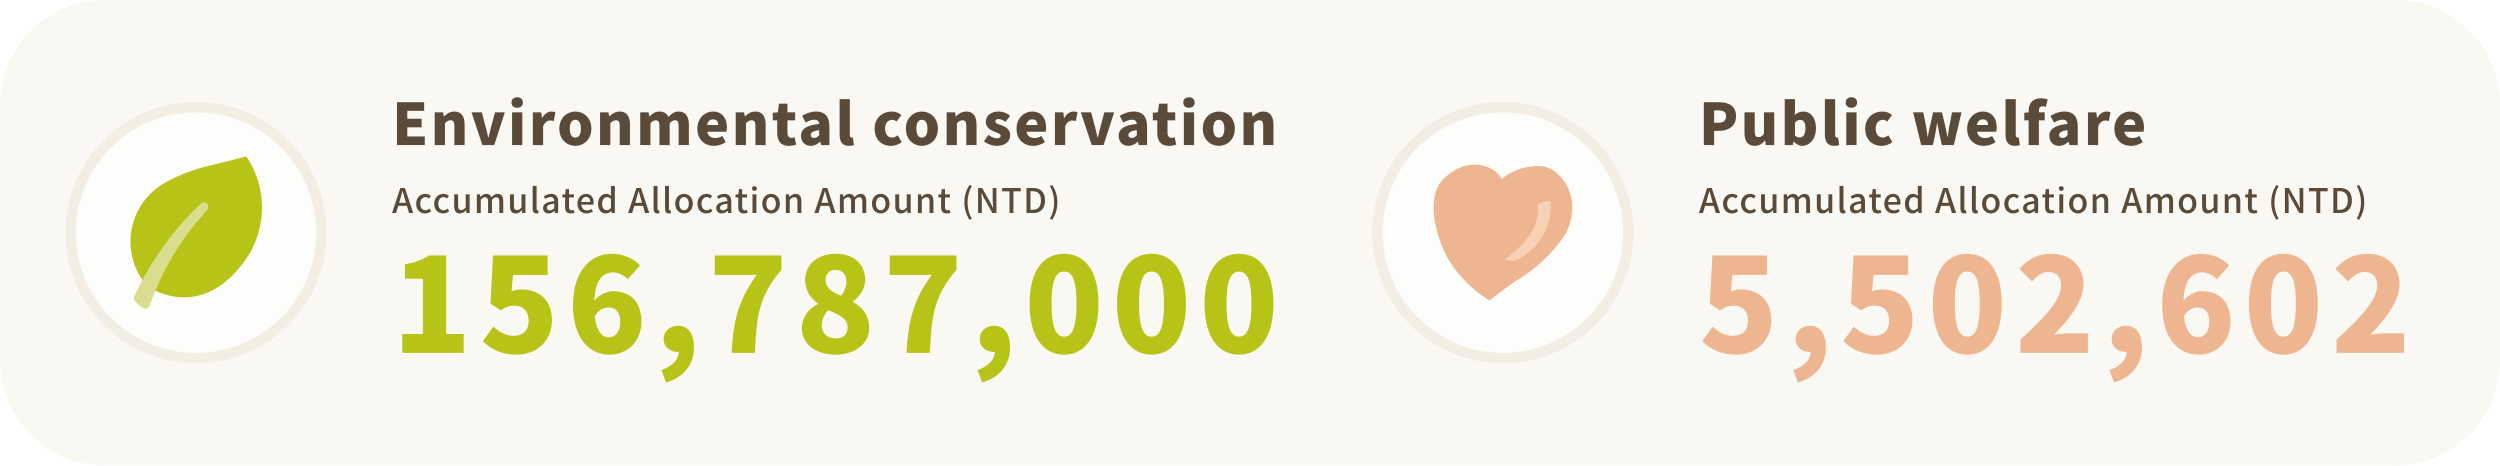
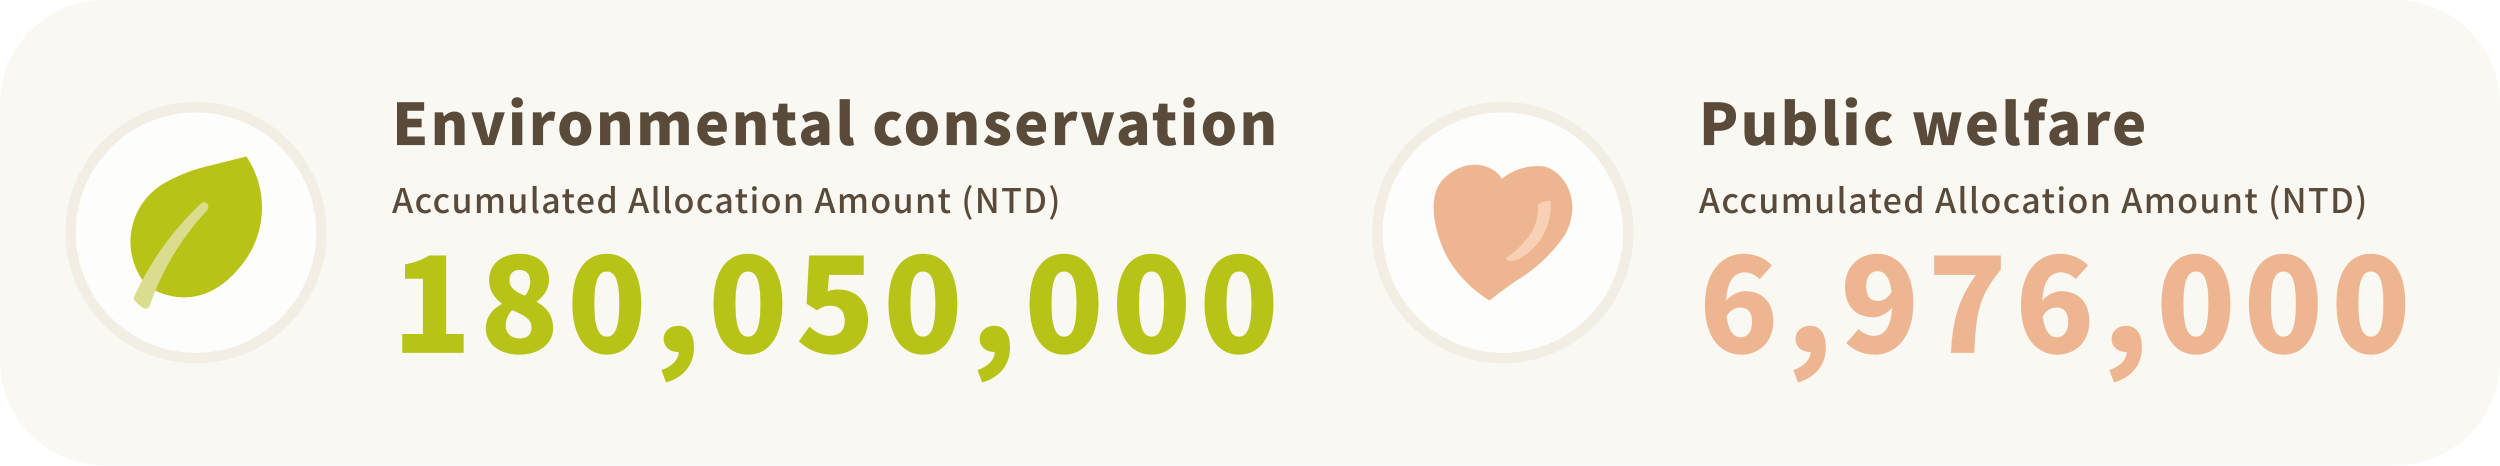
<svg xmlns="http://www.w3.org/2000/svg" width="1913" height="356" viewBox="0 0 1913 356" fill="none">
  <rect width="1913" height="356" rx="80" fill="#F9F8F3" />
  <rect x="54" y="82" width="192" height="192" rx="96" fill="#FDFDFB" />
  <rect x="54" y="82" width="192" height="192" rx="96" stroke="#F2EEE4" stroke-width="8" />
-   <path d="M188.556 119.723L160.97 126.619C149.165 129.24 137.786 133.515 127.174 139.311C120.329 142.968 114.396 148.118 109.811 154.381C105.227 160.643 102.11 167.854 100.692 175.484C99.275 183.115 99.592 190.966 101.622 198.457C103.651 205.948 107.343 212.888 112.418 218.76C112.418 218.76 149.793 246.345 184.138 203.724C193.887 192.097 199.593 177.615 200.389 162.462C201.186 147.31 197.033 132.307 188.556 119.723Z" fill="#B8C318" />
+   <path d="M188.556 119.723L160.97 126.619C149.166 129.24 137.787 133.515 127.174 139.311C120.329 142.968 114.396 148.118 109.812 154.381C105.227 160.643 102.11 167.854 100.693 175.484C99.275 183.115 99.593 190.966 101.622 198.457C103.652 205.948 107.343 212.888 112.418 218.76C112.418 218.76 149.793 246.345 184.138 203.724C193.887 192.097 199.593 177.615 200.39 162.462C201.186 147.31 197.033 132.307 188.556 119.723Z" fill="#B8C318" />
  <path d="M112.265 236.001C112.796 235.833 113.287 235.545 113.693 235.163C114.099 234.781 114.408 234.312 114.609 233.792C123.848 206.944 138.602 182.325 157.921 161.517C158.652 160.881 159.146 160.017 159.322 159.065C159.497 158.113 159.34 157.131 158.884 156.277C158.626 155.877 158.289 155.539 157.887 155.284C157.486 155.028 157.032 154.861 156.561 154.795C156.089 154.73 155.609 154.766 155.153 154.903C154.697 155.04 154.278 155.273 153.92 155.587C132.166 176.022 114.643 200.532 102.338 227.724C101.51 229.517 107.99 235.174 109.921 235.863C110.278 236.058 110.674 236.17 111.08 236.193C111.485 236.217 111.888 236.152 112.265 236.001Z" fill="#DADD8D" />
  <path d="M303.784 111V78.22H324.552V84.776H311.66V90.848H322.616V97.448H311.66V104.4H325.036V111H303.784ZM332.643 111V85.964H339.023L339.595 89.088H339.727C341.795 87.064 344.347 85.348 347.735 85.348C353.191 85.348 355.523 89.264 355.523 95.512V111H347.691V96.48C347.691 93.004 346.767 92.036 344.787 92.036C343.027 92.036 341.971 92.828 340.475 94.28V111H332.643ZM369.128 111L360.812 85.964H368.688L371.724 97.492C372.384 99.956 372.956 102.552 373.616 105.192H373.836C374.452 102.552 375.068 99.956 375.684 97.492L378.764 85.964H386.288L378.192 111H369.128ZM391.85 111V85.964H399.682V111H391.85ZM395.766 82.488C393.126 82.488 391.41 80.904 391.41 78.44C391.41 76.02 393.126 74.436 395.766 74.436C398.362 74.436 400.122 76.02 400.122 78.44C400.122 80.904 398.362 82.488 395.766 82.488ZM407.747 111V85.964H414.127L414.699 90.32H414.831C416.679 86.976 419.451 85.348 421.959 85.348C423.455 85.348 424.291 85.568 424.995 85.876L423.719 92.608C422.795 92.388 422.047 92.212 420.947 92.212C419.099 92.212 416.855 93.4 415.579 96.7V111H407.747ZM440.27 111.616C433.89 111.616 427.994 106.776 427.994 98.46C427.994 90.188 433.89 85.348 440.27 85.348C446.606 85.348 452.502 90.188 452.502 98.46C452.502 106.776 446.606 111.616 440.27 111.616ZM440.27 105.28C443.174 105.28 444.494 102.64 444.494 98.46C444.494 94.324 443.174 91.684 440.27 91.684C437.322 91.684 436.002 94.324 436.002 98.46C436.002 102.64 437.322 105.28 440.27 105.28ZM459.177 111V85.964H465.557L466.129 89.088H466.261C468.329 87.064 470.881 85.348 474.269 85.348C479.725 85.348 482.057 89.264 482.057 95.512V111H474.225V96.48C474.225 93.004 473.301 92.036 471.321 92.036C469.561 92.036 468.505 92.828 467.009 94.28V111H459.177ZM489.898 111V85.964H496.278L496.85 89.132H496.982C499.05 87.064 501.206 85.348 504.594 85.348C508.07 85.348 510.182 86.8 511.458 89.484C513.614 87.284 515.946 85.348 519.29 85.348C524.746 85.348 527.122 89.264 527.122 95.512V111H519.29V96.48C519.29 93.004 518.41 92.036 516.43 92.036C515.286 92.036 513.922 92.74 512.426 94.28V111H504.594V96.48C504.594 93.004 503.67 92.036 501.69 92.036C500.546 92.036 499.182 92.74 497.73 94.28V111H489.898ZM546.366 111.616C539.15 111.616 533.606 106.776 533.606 98.46C533.606 90.364 539.458 85.348 545.486 85.348C552.702 85.348 556.222 90.584 556.222 97.404C556.222 98.812 556.046 100.176 555.87 100.792H541.174C541.878 104.224 544.254 105.632 547.422 105.632C549.226 105.632 550.898 105.104 552.702 104.048L555.298 108.756C552.702 110.604 549.27 111.616 546.366 111.616ZM541.042 95.644H549.578C549.578 93.18 548.478 91.332 545.618 91.332C543.462 91.332 541.57 92.696 541.042 95.644ZM562.985 111V85.964H569.365L569.937 89.088H570.069C572.137 87.064 574.689 85.348 578.077 85.348C583.533 85.348 585.865 89.264 585.865 95.512V111H578.033V96.48C578.033 93.004 577.109 92.036 575.129 92.036C573.369 92.036 572.313 92.828 570.817 94.28V111H562.985ZM603.562 111.616C597.27 111.616 594.718 107.612 594.718 101.716V92.08H591.33V86.272L595.202 85.964L596.082 79.32H602.55V85.964H608.446V92.08H602.55V101.628C602.55 104.4 603.87 105.5 605.718 105.5C606.51 105.5 607.39 105.236 608.006 105.016L609.238 110.692C607.918 111.088 606.114 111.616 603.562 111.616ZM620.364 111.616C615.744 111.616 612.928 108.184 612.928 104.004C612.928 98.724 617.064 95.864 626.832 94.808C626.656 92.784 625.6 91.596 623.048 91.596C621.068 91.596 619 92.388 616.492 93.796L613.764 88.648C617.064 86.668 620.628 85.348 624.544 85.348C631.012 85.348 634.664 88.956 634.664 96.788V111H628.284L627.756 108.492H627.536C625.468 110.34 623.136 111.616 620.364 111.616ZM623.048 105.544C624.632 105.544 625.688 104.796 626.832 103.564V99.56C621.948 100.176 620.364 101.628 620.364 103.388C620.364 104.84 621.42 105.544 623.048 105.544ZM649.6 111.616C644.232 111.616 642.472 108.096 642.472 102.86V75.844H650.304V103.124C650.304 104.796 651.052 105.28 651.668 105.28C651.932 105.28 652.108 105.28 652.548 105.192L653.472 110.956C652.636 111.308 651.36 111.616 649.6 111.616ZM681.7 111.616C674.66 111.616 669.248 106.776 669.248 98.46C669.248 90.188 675.408 85.348 682.404 85.348C685.44 85.348 687.816 86.404 689.708 88.032L686.056 93.004C684.912 92.08 683.944 91.684 682.888 91.684C679.412 91.684 677.256 94.324 677.256 98.46C677.256 102.64 679.544 105.28 682.58 105.28C684.164 105.28 685.66 104.532 686.936 103.52L689.972 108.668C687.508 110.824 684.34 111.616 681.7 111.616ZM705.456 111.616C699.076 111.616 693.18 106.776 693.18 98.46C693.18 90.188 699.076 85.348 705.456 85.348C711.792 85.348 717.688 90.188 717.688 98.46C717.688 106.776 711.792 111.616 705.456 111.616ZM705.456 105.28C708.36 105.28 709.68 102.64 709.68 98.46C709.68 94.324 708.36 91.684 705.456 91.684C702.508 91.684 701.188 94.324 701.188 98.46C701.188 102.64 702.508 105.28 705.456 105.28ZM724.363 111V85.964H730.743L731.315 89.088H731.447C733.515 87.064 736.067 85.348 739.455 85.348C744.911 85.348 747.243 89.264 747.243 95.512V111H739.411V96.48C739.411 93.004 738.487 92.036 736.507 92.036C734.747 92.036 733.691 92.828 732.195 94.28V111H724.363ZM762.564 111.616C759.308 111.616 755.48 110.208 752.928 108.096L756.404 103.212C758.692 104.928 760.76 105.852 762.74 105.852C764.808 105.852 765.688 105.104 765.688 103.872C765.688 102.376 763.268 101.672 760.716 100.66C757.724 99.472 754.336 97.448 754.336 93.268C754.336 88.56 758.164 85.348 764.016 85.348C767.932 85.348 770.836 86.932 772.948 88.56L769.472 93.224C767.668 91.948 765.908 91.112 764.28 91.112C762.476 91.112 761.64 91.728 761.64 92.916C761.64 94.412 763.796 94.984 766.392 95.908C769.516 97.096 772.992 98.9 772.992 103.432C772.992 108.052 769.384 111.616 762.564 111.616ZM790.626 111.616C783.41 111.616 777.866 106.776 777.866 98.46C777.866 90.364 783.718 85.348 789.746 85.348C796.962 85.348 800.482 90.584 800.482 97.404C800.482 98.812 800.306 100.176 800.13 100.792H785.434C786.138 104.224 788.514 105.632 791.682 105.632C793.486 105.632 795.158 105.104 796.962 104.048L799.558 108.756C796.962 110.604 793.53 111.616 790.626 111.616ZM785.302 95.644H793.838C793.838 93.18 792.738 91.332 789.878 91.332C787.722 91.332 785.83 92.696 785.302 95.644ZM807.245 111V85.964H813.625L814.197 90.32H814.329C816.177 86.976 818.949 85.348 821.457 85.348C822.953 85.348 823.789 85.568 824.493 85.876L823.217 92.608C822.293 92.388 821.545 92.212 820.445 92.212C818.597 92.212 816.353 93.4 815.077 96.7V111H807.245ZM835.394 111L827.078 85.964H834.954L837.99 97.492C838.65 99.956 839.222 102.552 839.882 105.192H840.102C840.718 102.552 841.334 99.956 841.95 97.492L845.03 85.964H852.554L844.458 111H835.394ZM863.421 111.616C858.801 111.616 855.985 108.184 855.985 104.004C855.985 98.724 860.121 95.864 869.889 94.808C869.713 92.784 868.657 91.596 866.105 91.596C864.125 91.596 862.057 92.388 859.549 93.796L856.821 88.648C860.121 86.668 863.685 85.348 867.601 85.348C874.069 85.348 877.721 88.956 877.721 96.788V111H871.341L870.813 108.492H870.593C868.525 110.34 866.193 111.616 863.421 111.616ZM866.105 105.544C867.689 105.544 868.745 104.796 869.889 103.564V99.56C865.005 100.176 863.421 101.628 863.421 103.388C863.421 104.84 864.477 105.544 866.105 105.544ZM894.396 111.616C888.104 111.616 885.552 107.612 885.552 101.716V92.08H882.164V86.272L886.036 85.964L886.916 79.32H893.384V85.964H899.28V92.08H893.384V101.628C893.384 104.4 894.704 105.5 896.552 105.5C897.344 105.5 898.224 105.236 898.84 105.016L900.072 110.692C898.752 111.088 896.948 111.616 894.396 111.616ZM905.894 111V85.964H913.726V111H905.894ZM909.81 82.488C907.17 82.488 905.454 80.904 905.454 78.44C905.454 76.02 907.17 74.436 909.81 74.436C912.406 74.436 914.166 76.02 914.166 78.44C914.166 80.904 912.406 82.488 909.81 82.488ZM932.659 111.616C926.279 111.616 920.383 106.776 920.383 98.46C920.383 90.188 926.279 85.348 932.659 85.348C938.995 85.348 944.891 90.188 944.891 98.46C944.891 106.776 938.995 111.616 932.659 111.616ZM932.659 105.28C935.563 105.28 936.883 102.64 936.883 98.46C936.883 94.324 935.563 91.684 932.659 91.684C929.711 91.684 928.391 94.324 928.391 98.46C928.391 102.64 929.711 105.28 932.659 105.28ZM951.566 111V85.964H957.946L958.518 89.088H958.65C960.718 87.064 963.27 85.348 966.658 85.348C972.114 85.348 974.446 89.264 974.446 95.512V111H966.614V96.48C966.614 93.004 965.69 92.036 963.71 92.036C961.95 92.036 960.894 92.828 959.398 94.28V111H951.566Z" fill="#594A39" />
  <path d="M306.188 152.6L305.408 155.174H310.634L309.88 152.6C309.23 150.52 308.658 148.388 308.086 146.23H307.956C307.41 148.414 306.812 150.52 306.188 152.6ZM300 163L306.344 143.838H309.828L316.172 163H312.974L311.362 157.54H304.706L303.068 163H300ZM325.3 163.338C321.426 163.338 318.462 160.608 318.462 155.85C318.462 151.092 321.764 148.336 325.534 148.336C327.354 148.336 328.68 149.064 329.72 149.974L328.238 151.924C327.458 151.222 326.652 150.806 325.69 150.806C323.272 150.806 321.556 152.834 321.556 155.85C321.556 158.892 323.22 160.894 325.586 160.894C326.782 160.894 327.848 160.322 328.706 159.594L329.954 161.57C328.628 162.74 326.938 163.338 325.3 163.338ZM339.086 163.338C335.212 163.338 332.248 160.608 332.248 155.85C332.248 151.092 335.55 148.336 339.32 148.336C341.14 148.336 342.466 149.064 343.506 149.974L342.024 151.924C341.244 151.222 340.438 150.806 339.476 150.806C337.058 150.806 335.342 152.834 335.342 155.85C335.342 158.892 337.006 160.894 339.372 160.894C340.568 160.894 341.634 160.322 342.492 159.594L343.74 161.57C342.414 162.74 340.724 163.338 339.086 163.338ZM351.946 163.338C348.878 163.338 347.552 161.336 347.552 157.696V148.7H350.542V157.332C350.542 159.776 351.244 160.764 352.934 160.764C354.26 160.764 355.17 160.14 356.366 158.632V148.7H359.356V163H356.912L356.678 160.842H356.6C355.3 162.35 353.896 163.338 351.946 163.338ZM364.897 163V148.7H367.341L367.575 150.702H367.653C368.875 149.402 370.305 148.336 372.073 148.336C374.205 148.336 375.401 149.324 376.025 150.962C377.429 149.454 378.885 148.336 380.679 148.336C383.669 148.336 385.073 150.364 385.073 154.004V163H382.083V154.368C382.083 151.898 381.303 150.91 379.691 150.91C378.703 150.91 377.663 151.56 376.467 152.86V163H373.477V154.368C373.477 151.898 372.723 150.91 371.085 150.91C370.123 150.91 369.057 151.56 367.887 152.86V163H364.897ZM394.651 163.338C391.583 163.338 390.257 161.336 390.257 157.696V148.7H393.247V157.332C393.247 159.776 393.949 160.764 395.639 160.764C396.965 160.764 397.875 160.14 399.071 158.632V148.7H402.061V163H399.617L399.383 160.842H399.305C398.005 162.35 396.601 163.338 394.651 163.338ZM410.566 163.338C408.408 163.338 407.602 161.96 407.602 159.646V142.278H410.592V159.802C410.592 160.608 410.93 160.894 411.294 160.894C411.424 160.894 411.528 160.894 411.788 160.842L412.178 163.104C411.814 163.234 411.32 163.338 410.566 163.338ZM419.766 163.338C417.296 163.338 415.554 161.726 415.554 159.204C415.554 156.136 418.154 154.55 424.108 153.9C424.082 152.236 423.484 150.78 421.378 150.78C419.87 150.78 418.466 151.456 417.244 152.236L416.126 150.208C417.608 149.272 419.61 148.336 421.898 148.336C425.46 148.336 427.098 150.598 427.098 154.394V163H424.654L424.42 161.362H424.316C423.016 162.48 421.482 163.338 419.766 163.338ZM420.676 160.972C421.924 160.972 422.938 160.374 424.108 159.308V155.798C419.87 156.292 418.44 157.384 418.44 158.996C418.44 160.4 419.402 160.972 420.676 160.972ZM436.759 163.338C433.535 163.338 432.417 161.336 432.417 158.32V151.092H430.337V148.856L432.573 148.7L432.911 144.748H435.407V148.7H439.125V151.092H435.407V158.346C435.407 160.062 436.005 160.946 437.487 160.946C437.981 160.946 438.605 160.79 439.021 160.608L439.567 162.818C438.761 163.078 437.799 163.338 436.759 163.338ZM448.82 163.338C444.946 163.338 441.852 160.582 441.852 155.85C441.852 151.222 445.05 148.336 448.378 148.336C452.174 148.336 454.228 151.066 454.228 155.096C454.228 155.694 454.15 156.266 454.072 156.63H444.79C445.024 159.36 446.74 160.998 449.21 160.998C450.484 160.998 451.576 160.608 452.616 159.932L453.656 161.83C452.33 162.714 450.692 163.338 448.82 163.338ZM444.764 154.55H451.628C451.628 152.106 450.51 150.676 448.43 150.676C446.636 150.676 445.05 152.054 444.764 154.55ZM463.547 163.338C459.959 163.338 457.645 160.608 457.645 155.85C457.645 151.222 460.583 148.336 463.781 148.336C465.419 148.336 466.459 148.96 467.629 149.948L467.499 147.582V142.278H470.489V163H468.045L467.811 161.388H467.707C466.641 162.48 465.159 163.338 463.547 163.338ZM464.249 160.868C465.445 160.868 466.459 160.322 467.499 159.126V152.132C466.433 151.17 465.419 150.832 464.353 150.832C462.351 150.832 460.739 152.73 460.739 155.824C460.739 159.074 462.013 160.868 464.249 160.868ZM486.83 152.6L486.05 155.174H491.276L490.522 152.6C489.872 150.52 489.3 148.388 488.728 146.23H488.598C488.052 148.414 487.454 150.52 486.83 152.6ZM480.642 163L486.986 143.838H490.47L496.814 163H493.616L492.004 157.54H485.348L483.71 163H480.642ZM503.082 163.338C500.924 163.338 500.118 161.96 500.118 159.646V142.278H503.108V159.802C503.108 160.608 503.446 160.894 503.81 160.894C503.94 160.894 504.044 160.894 504.304 160.842L504.694 163.104C504.33 163.234 503.836 163.338 503.082 163.338ZM511.866 163.338C509.708 163.338 508.902 161.96 508.902 159.646V142.278H511.892V159.802C511.892 160.608 512.23 160.894 512.594 160.894C512.724 160.894 512.828 160.894 513.088 160.842L513.478 163.104C513.114 163.234 512.62 163.338 511.866 163.338ZM523.406 163.338C519.87 163.338 516.672 160.608 516.672 155.85C516.672 151.092 519.87 148.336 523.406 148.336C526.942 148.336 530.14 151.092 530.14 155.85C530.14 160.608 526.942 163.338 523.406 163.338ZM523.406 160.894C525.668 160.894 527.072 158.892 527.072 155.85C527.072 152.834 525.668 150.806 523.406 150.806C521.17 150.806 519.766 152.834 519.766 155.85C519.766 158.892 521.17 160.894 523.406 160.894ZM540.521 163.338C536.647 163.338 533.683 160.608 533.683 155.85C533.683 151.092 536.985 148.336 540.755 148.336C542.575 148.336 543.901 149.064 544.941 149.974L543.459 151.924C542.679 151.222 541.873 150.806 540.911 150.806C538.493 150.806 536.777 152.834 536.777 155.85C536.777 158.892 538.441 160.894 540.807 160.894C542.003 160.894 543.069 160.322 543.927 159.594L545.175 161.57C543.849 162.74 542.159 163.338 540.521 163.338ZM552.269 163.338C549.799 163.338 548.057 161.726 548.057 159.204C548.057 156.136 550.657 154.55 556.611 153.9C556.585 152.236 555.987 150.78 553.881 150.78C552.373 150.78 550.969 151.456 549.747 152.236L548.629 150.208C550.111 149.272 552.113 148.336 554.401 148.336C557.963 148.336 559.601 150.598 559.601 154.394V163H557.157L556.923 161.362H556.819C555.519 162.48 553.985 163.338 552.269 163.338ZM553.179 160.972C554.427 160.972 555.441 160.374 556.611 159.308V155.798C552.373 156.292 550.943 157.384 550.943 158.996C550.943 160.4 551.905 160.972 553.179 160.972ZM569.263 163.338C566.039 163.338 564.921 161.336 564.921 158.32V151.092H562.841V148.856L565.077 148.7L565.415 144.748H567.911V148.7H571.629V151.092H567.911V158.346C567.911 160.062 568.509 160.946 569.991 160.946C570.485 160.946 571.109 160.79 571.525 160.608L572.071 162.818C571.265 163.078 570.303 163.338 569.263 163.338ZM575.801 163V148.7H578.791V163H575.801ZM577.283 146.022C576.191 146.022 575.437 145.32 575.437 144.228C575.437 143.162 576.191 142.46 577.283 142.46C578.375 142.46 579.155 143.162 579.155 144.228C579.155 145.32 578.375 146.022 577.283 146.022ZM590.026 163.338C586.49 163.338 583.292 160.608 583.292 155.85C583.292 151.092 586.49 148.336 590.026 148.336C593.562 148.336 596.76 151.092 596.76 155.85C596.76 160.608 593.562 163.338 590.026 163.338ZM590.026 160.894C592.288 160.894 593.692 158.892 593.692 155.85C593.692 152.834 592.288 150.806 590.026 150.806C587.79 150.806 586.386 152.834 586.386 155.85C586.386 158.892 587.79 160.894 590.026 160.894ZM601.317 163V148.7H603.761L603.995 150.676H604.073C605.399 149.402 606.855 148.336 608.805 148.336C611.847 148.336 613.199 150.364 613.199 154.004V163H610.209V154.368C610.209 151.898 609.481 150.91 607.791 150.91C606.465 150.91 605.555 151.586 604.307 152.86V163H601.317ZM629.387 152.6L628.607 155.174H633.833L633.079 152.6C632.429 150.52 631.857 148.388 631.285 146.23H631.155C630.609 148.414 630.011 150.52 629.387 152.6ZM623.199 163L629.543 143.838H633.027L639.371 163H636.173L634.561 157.54H627.905L626.267 163H623.199ZM642.675 163V148.7H645.119L645.353 150.702H645.431C646.653 149.402 648.083 148.336 649.851 148.336C651.983 148.336 653.179 149.324 653.803 150.962C655.207 149.454 656.663 148.336 658.457 148.336C661.447 148.336 662.851 150.364 662.851 154.004V163H659.861V154.368C659.861 151.898 659.081 150.91 657.469 150.91C656.481 150.91 655.441 151.56 654.245 152.86V163H651.255V154.368C651.255 151.898 650.501 150.91 648.863 150.91C647.901 150.91 646.835 151.56 645.665 152.86V163H642.675ZM673.937 163.338C670.401 163.338 667.203 160.608 667.203 155.85C667.203 151.092 670.401 148.336 673.937 148.336C677.473 148.336 680.671 151.092 680.671 155.85C680.671 160.608 677.473 163.338 673.937 163.338ZM673.937 160.894C676.199 160.894 677.603 158.892 677.603 155.85C677.603 152.834 676.199 150.806 673.937 150.806C671.701 150.806 670.297 152.834 670.297 155.85C670.297 158.892 671.701 160.894 673.937 160.894ZM689.44 163.338C686.372 163.338 685.046 161.336 685.046 157.696V148.7H688.036V157.332C688.036 159.776 688.738 160.764 690.428 160.764C691.754 160.764 692.664 160.14 693.86 158.632V148.7H696.85V163H694.406L694.172 160.842H694.094C692.794 162.35 691.39 163.338 689.44 163.338ZM702.391 163V148.7H704.835L705.069 150.676H705.147C706.473 149.402 707.929 148.336 709.879 148.336C712.921 148.336 714.273 150.364 714.273 154.004V163H711.283V154.368C711.283 151.898 710.555 150.91 708.865 150.91C707.539 150.91 706.629 151.586 705.381 152.86V163H702.391ZM724.465 163.338C721.241 163.338 720.123 161.336 720.123 158.32V151.092H718.043V148.856L720.279 148.7L720.617 144.748H723.113V148.7H726.831V151.092H723.113V158.346C723.113 160.062 723.711 160.946 725.193 160.946C725.687 160.946 726.311 160.79 726.727 160.608L727.273 162.818C726.467 163.078 725.505 163.338 724.465 163.338ZM741.784 168.174C739.366 164.222 737.936 160.036 737.936 154.862C737.936 149.74 739.366 145.502 741.784 141.576L743.656 142.382C741.42 146.126 740.38 150.52 740.38 154.862C740.38 159.23 741.42 163.624 743.656 167.342L741.784 168.174ZM748.426 163V143.838H751.52L757.864 155.096L759.866 159.152H759.996C759.84 157.176 759.606 154.862 759.606 152.782V143.838H762.466V163H759.372L753.028 151.716L751.026 147.712H750.896C751.052 149.688 751.286 151.898 751.286 153.978V163H748.426ZM772.46 163V146.386H766.844V143.838H781.118V146.386H775.476V163H772.46ZM785.469 163V143.838H790.435C796.311 143.838 799.665 147.114 799.665 153.354C799.665 159.568 796.311 163 790.591 163H785.469ZM788.485 160.53H790.227C794.335 160.53 796.545 158.112 796.545 153.354C796.545 148.57 794.335 146.308 790.227 146.308H788.485V160.53ZM805.235 168.174L803.363 167.342C805.599 163.624 806.639 159.23 806.639 154.862C806.639 150.52 805.599 146.126 803.363 142.382L805.235 141.576C807.679 145.502 809.109 149.74 809.109 154.862C809.109 160.036 807.679 164.222 805.235 168.174Z" fill="#594A39" />
-   <path d="M307.8 270V255.6H323.6V213.3H309.9V202.3C317.9 200.8 323.1 198.8 328.3 195.5H341.4V255.6H354.8V270H307.8ZM395.438 271.4C383.538 271.4 375.338 266.9 369.438 261.1L377.538 249.9C381.738 253.9 386.938 257 392.838 257C400.038 257 404.538 253.1 404.538 245.4C404.538 237.9 400.038 233.9 393.638 233.9C389.538 233.9 387.538 234.7 383.138 237.5L375.338 232.4L377.238 195.5H419.038V210.4H392.538L391.438 223C394.138 221.9 396.337 221.5 399.138 221.5C411.738 221.5 422.338 228.9 422.338 245C422.338 261.7 409.738 271.4 395.438 271.4ZM465.575 235.3C461.875 235.3 457.775 237.2 455.075 242C456.575 254.4 461.175 258.1 465.875 258.1C470.575 258.1 474.575 254.6 474.575 246.1C474.575 238 470.475 235.3 465.575 235.3ZM466.275 271.4C452.275 271.4 438.475 260.5 438.475 233.4C438.475 206.5 452.675 194.2 468.075 194.2C477.875 194.2 485.075 198.3 489.775 203.1L480.375 213.6C477.975 211 473.375 208.4 469.275 208.4C461.575 208.4 455.475 213.9 454.775 230.1C458.475 225.4 464.775 222.8 468.975 222.8C481.375 222.8 490.775 230 490.775 246.1C490.775 261.9 479.575 271.4 466.275 271.4ZM509.713 292.7L506.113 283.2C514.813 280.2 519.413 274.8 519.313 269.3H518.413C512.913 269.3 507.813 265.7 507.813 259.3C507.813 253.3 512.713 249.3 518.913 249.3C526.713 249.3 531.013 255.5 531.013 265.9C531.013 278.8 523.613 288.5 509.713 292.7ZM559.771 270C561.171 245.5 564.971 229.8 578.971 210.4H546.971V195.5H597.971V206.4C580.771 226.8 578.971 240.9 577.671 270H559.771ZM639.109 271.4C624.509 271.4 613.609 263.3 613.609 251.5C613.609 242.2 618.909 236.3 625.809 232.7V232.2C620.009 227.9 616.109 222.2 616.109 214.3C616.109 201.9 626.009 194.2 639.709 194.2C653.109 194.2 662.009 202 662.009 214.1C662.009 221.2 657.709 227.1 652.609 230.6V231.1C659.709 234.8 665.109 241 665.109 251.2C665.109 262.7 654.709 271.4 639.109 271.4ZM643.609 226.3C646.409 222.9 647.609 219.1 647.609 215.3C647.609 209.9 644.509 206.5 639.309 206.5C635.209 206.5 631.709 209 631.709 214.3C631.709 220.2 636.309 223.4 643.609 226.3ZM639.509 259C644.709 259 648.609 256.4 648.609 250.5C648.609 244 642.909 241.2 633.809 237.3C630.809 240.2 628.809 244.7 628.809 249.4C628.809 255.5 633.709 259 639.509 259ZM693.646 270C695.046 245.5 698.846 229.8 712.846 210.4H680.846V195.5H731.846V206.4C714.646 226.8 712.846 240.9 711.546 270H693.646ZM751.584 292.7L747.984 283.2C756.684 280.2 761.284 274.8 761.184 269.3H760.284C754.784 269.3 749.684 265.7 749.684 259.3C749.684 253.3 754.584 249.3 760.784 249.3C768.584 249.3 772.884 255.5 772.884 265.9C772.884 278.8 765.484 288.5 751.584 292.7ZM814.242 271.4C798.542 271.4 787.842 258 787.842 232.4C787.842 206.8 798.542 194.2 814.242 194.2C829.942 194.2 840.542 206.9 840.542 232.4C840.542 258 829.942 271.4 814.242 271.4ZM814.242 257.6C819.542 257.6 823.742 252.8 823.742 232.4C823.742 212.1 819.542 207.8 814.242 207.8C808.942 207.8 804.642 212.1 804.642 232.4C804.642 252.8 808.942 257.6 814.242 257.6ZM881.18 271.4C865.48 271.4 854.78 258 854.78 232.4C854.78 206.8 865.48 194.2 881.18 194.2C896.88 194.2 907.48 206.9 907.48 232.4C907.48 258 896.88 271.4 881.18 271.4ZM881.18 257.6C886.48 257.6 890.68 252.8 890.68 232.4C890.68 212.1 886.48 207.8 881.18 207.8C875.88 207.8 871.58 212.1 871.58 232.4C871.58 252.8 875.88 257.6 881.18 257.6ZM948.117 271.4C932.417 271.4 921.717 258 921.717 232.4C921.717 206.8 932.417 194.2 948.117 194.2C963.817 194.2 974.417 206.9 974.417 232.4C974.417 258 963.817 271.4 948.117 271.4ZM948.117 257.6C953.417 257.6 957.617 252.8 957.617 232.4C957.617 212.1 953.417 207.8 948.117 207.8C942.817 207.8 938.517 212.1 938.517 232.4C938.517 252.8 942.817 257.6 948.117 257.6Z" fill="#B8C318" />
+   <path d="M307.8 270V255.6H323.6V213.3H309.9V202.3C317.9 200.8 323.1 198.8 328.3 195.5H341.4V255.6H354.8V270H307.8ZM397.238 271.4C382.638 271.4 371.738 263.3 371.738 251.5C371.738 242.2 377.038 236.3 383.938 232.7V232.2C378.138 227.9 374.238 222.2 374.238 214.3C374.238 201.9 384.138 194.2 397.838 194.2C411.238 194.2 420.138 202 420.138 214.1C420.138 221.2 415.838 227.1 410.738 230.6V231.1C417.838 234.8 423.238 241 423.238 251.2C423.238 262.7 412.838 271.4 397.238 271.4ZM401.738 226.3C404.538 222.9 405.738 219.1 405.738 215.3C405.738 209.9 402.638 206.5 397.438 206.5C393.337 206.5 389.838 209 389.838 214.3C389.838 220.2 394.438 223.4 401.738 226.3ZM397.638 259C402.838 259 406.738 256.4 406.738 250.5C406.738 244 401.038 241.2 391.938 237.3C388.938 240.2 386.938 244.7 386.938 249.4C386.938 255.5 391.838 259 397.638 259ZM464.375 271.4C448.675 271.4 437.975 258 437.975 232.4C437.975 206.8 448.675 194.2 464.375 194.2C480.075 194.2 490.675 206.9 490.675 232.4C490.675 258 480.075 271.4 464.375 271.4ZM464.375 257.6C469.675 257.6 473.875 252.8 473.875 232.4C473.875 212.1 469.675 207.8 464.375 207.8C459.075 207.8 454.775 212.1 454.775 232.4C454.775 252.8 459.075 257.6 464.375 257.6ZM509.713 292.7L506.113 283.2C514.813 280.2 519.413 274.8 519.313 269.3H518.413C512.913 269.3 507.813 265.7 507.813 259.3C507.813 253.3 512.713 249.3 518.913 249.3C526.713 249.3 531.013 255.5 531.013 265.9C531.013 278.8 523.613 288.5 509.713 292.7ZM572.371 271.4C556.671 271.4 545.971 258 545.971 232.4C545.971 206.8 556.671 194.2 572.371 194.2C588.071 194.2 598.671 206.9 598.671 232.4C598.671 258 588.071 271.4 572.371 271.4ZM572.371 257.6C577.671 257.6 581.871 252.8 581.871 232.4C581.871 212.1 577.671 207.8 572.371 207.8C567.071 207.8 562.771 212.1 562.771 232.4C562.771 252.8 567.071 257.6 572.371 257.6ZM637.309 271.4C625.409 271.4 617.209 266.9 611.309 261.1L619.409 249.9C623.609 253.9 628.809 257 634.709 257C641.909 257 646.409 253.1 646.409 245.4C646.409 237.9 641.909 233.9 635.509 233.9C631.409 233.9 629.409 234.7 625.009 237.5L617.209 232.4L619.109 195.5H660.909V210.4H634.409L633.309 223C636.009 221.9 638.209 221.5 641.009 221.5C653.609 221.5 664.209 228.9 664.209 245C664.209 261.7 651.609 271.4 637.309 271.4ZM706.246 271.4C690.546 271.4 679.846 258 679.846 232.4C679.846 206.8 690.546 194.2 706.246 194.2C721.946 194.2 732.546 206.9 732.546 232.4C732.546 258 721.946 271.4 706.246 271.4ZM706.246 257.6C711.546 257.6 715.746 252.8 715.746 232.4C715.746 212.1 711.546 207.8 706.246 207.8C700.946 207.8 696.646 212.1 696.646 232.4C696.646 252.8 700.946 257.6 706.246 257.6ZM751.584 292.7L747.984 283.2C756.684 280.2 761.284 274.8 761.184 269.3H760.284C754.784 269.3 749.684 265.7 749.684 259.3C749.684 253.3 754.584 249.3 760.784 249.3C768.584 249.3 772.884 255.5 772.884 265.9C772.884 278.8 765.484 288.5 751.584 292.7ZM814.242 271.4C798.542 271.4 787.842 258 787.842 232.4C787.842 206.8 798.542 194.2 814.242 194.2C829.942 194.2 840.542 206.9 840.542 232.4C840.542 258 829.942 271.4 814.242 271.4ZM814.242 257.6C819.542 257.6 823.742 252.8 823.742 232.4C823.742 212.1 819.542 207.8 814.242 207.8C808.942 207.8 804.642 212.1 804.642 232.4C804.642 252.8 808.942 257.6 814.242 257.6ZM881.18 271.4C865.48 271.4 854.78 258 854.78 232.4C854.78 206.8 865.48 194.2 881.18 194.2C896.88 194.2 907.48 206.9 907.48 232.4C907.48 258 896.88 271.4 881.18 271.4ZM881.18 257.6C886.48 257.6 890.68 252.8 890.68 232.4C890.68 212.1 886.48 207.8 881.18 207.8C875.88 207.8 871.58 212.1 871.58 232.4C871.58 252.8 875.88 257.6 881.18 257.6ZM948.117 271.4C932.417 271.4 921.717 258 921.717 232.4C921.717 206.8 932.417 194.2 948.117 194.2C963.817 194.2 974.417 206.9 974.417 232.4C974.417 258 963.817 271.4 948.117 271.4ZM948.117 257.6C953.417 257.6 957.617 252.8 957.617 232.4C957.617 212.1 953.417 207.8 948.117 207.8C942.817 207.8 938.517 212.1 938.517 232.4C938.517 252.8 942.817 257.6 948.117 257.6Z" fill="#B8C318" />
  <rect x="1054" y="82" width="192" height="192" rx="96" fill="#FDFDFB" />
  <rect x="1054" y="82" width="192" height="192" rx="96" stroke="#F2EEE4" stroke-width="8" />
  <path d="M1139.72 229.933C1127.31 222.372 1116.83 212.029 1109.1 199.724C1101.1 186.896 1088.41 151.864 1105.38 136.139C1126.2 116.829 1146.76 129.795 1148.96 136.968C1153.46 133.287 1158.63 130.537 1164.2 128.879C1169.76 127.221 1175.6 126.686 1181.37 127.31C1197.65 131.172 1211.17 154.897 1197.52 179.724C1187.62 194.265 1174.62 206.422 1159.44 215.312C1149.93 221.794 1139.72 229.933 1139.72 229.933Z" fill="#EEB690" />
  <path d="M1176.56 156.551C1177.04 159.103 1177.04 161.724 1176.56 164.276C1175.58 171.199 1172.66 177.701 1168.14 183.033C1163.91 188.316 1158.94 192.962 1153.38 196.826C1153.38 196.826 1152 197.655 1152.14 198.206C1152.28 198.758 1153.66 199.446 1155.31 199.584C1158.24 199.745 1161.14 198.973 1163.59 197.378C1170.63 193.348 1176.47 187.522 1180.52 180.494C1184.56 173.466 1186.67 165.489 1186.63 157.379C1186.76 156.419 1186.76 155.444 1186.63 154.483C1186.63 152.414 1176 155.31 1176.69 157.241L1176.56 156.551Z" fill="#F8D0B5" />
  <path d="M1303.78 111V78.22H1315.31C1322.48 78.22 1328.42 80.816 1328.42 88.912C1328.42 96.7 1322.44 100.132 1315.49 100.132H1311.66V111H1303.78ZM1311.66 93.928H1315.09C1318.92 93.928 1320.77 92.124 1320.77 88.912C1320.77 85.612 1318.66 84.468 1314.87 84.468H1311.66V93.928ZM1342.7 111.616C1337.2 111.616 1334.87 107.7 1334.87 101.452V85.964H1342.7V100.484C1342.7 103.916 1343.63 104.928 1345.61 104.928C1347.37 104.928 1348.47 104.224 1349.79 102.376V85.964H1357.62V111H1351.24L1350.67 107.568H1350.49C1348.42 110.032 1346.09 111.616 1342.7 111.616ZM1379.06 111.616C1376.86 111.616 1374.57 110.472 1372.64 108.316H1372.42L1371.8 111H1365.68V75.844H1373.52V84.292L1373.3 88.032C1375.14 86.36 1377.48 85.348 1379.76 85.348C1385.75 85.348 1389.58 90.364 1389.58 98.02C1389.58 106.688 1384.43 111.616 1379.06 111.616ZM1377.21 105.192C1379.59 105.192 1381.52 103.212 1381.52 98.196C1381.52 93.796 1380.25 91.728 1377.48 91.728C1376.02 91.728 1374.84 92.388 1373.52 93.84V103.74C1374.7 104.84 1376.02 105.192 1377.21 105.192ZM1403.53 111.616C1398.17 111.616 1396.41 108.096 1396.41 102.86V75.844H1404.24V103.124C1404.24 104.796 1404.99 105.28 1405.6 105.28C1405.87 105.28 1406.04 105.28 1406.48 105.192L1407.41 110.956C1406.57 111.308 1405.29 111.616 1403.53 111.616ZM1412.77 111V85.964H1420.61V111H1412.77ZM1416.69 82.488C1414.05 82.488 1412.33 80.904 1412.33 78.44C1412.33 76.02 1414.05 74.436 1416.69 74.436C1419.29 74.436 1421.05 76.02 1421.05 78.44C1421.05 80.904 1419.29 82.488 1416.69 82.488ZM1439.72 111.616C1432.68 111.616 1427.26 106.776 1427.26 98.46C1427.26 90.188 1433.42 85.348 1440.42 85.348C1443.46 85.348 1445.83 86.404 1447.72 88.032L1444.07 93.004C1442.93 92.08 1441.96 91.684 1440.9 91.684C1437.43 91.684 1435.27 94.324 1435.27 98.46C1435.27 102.64 1437.56 105.28 1440.6 105.28C1442.18 105.28 1443.68 104.532 1444.95 103.52L1447.99 108.668C1445.52 110.824 1442.36 111.616 1439.72 111.616ZM1470.1 111L1463.94 85.964H1471.69L1473.93 97.14C1474.33 99.648 1474.59 102.112 1474.99 104.664H1475.21C1475.65 102.112 1476.04 99.604 1476.66 97.14L1479.25 85.964H1485.99L1488.67 97.14C1489.24 99.648 1489.68 102.112 1490.21 104.664H1490.43C1490.83 102.112 1491.09 99.648 1491.53 97.14L1493.69 85.964H1500.95L1495.05 111H1485.9L1483.79 101.452C1483.3 99.12 1482.91 96.832 1482.47 94.104H1482.25C1481.85 96.832 1481.5 99.12 1481.06 101.452L1479.03 111H1470.1ZM1518.01 111.616C1510.79 111.616 1505.25 106.776 1505.25 98.46C1505.25 90.364 1511.1 85.348 1517.13 85.348C1524.34 85.348 1527.86 90.584 1527.86 97.404C1527.86 98.812 1527.69 100.176 1527.51 100.792H1512.81C1513.52 104.224 1515.89 105.632 1519.06 105.632C1520.87 105.632 1522.54 105.104 1524.34 104.048L1526.94 108.756C1524.34 110.604 1520.91 111.616 1518.01 111.616ZM1512.68 95.644H1521.22C1521.22 93.18 1520.12 91.332 1517.26 91.332C1515.1 91.332 1513.21 92.696 1512.68 95.644ZM1541.75 111.616C1536.39 111.616 1534.63 108.096 1534.63 102.86V75.844H1542.46V103.124C1542.46 104.796 1543.21 105.28 1543.82 105.28C1544.09 105.28 1544.26 105.28 1544.7 105.192L1545.63 110.956C1544.79 111.308 1543.51 111.616 1541.75 111.616ZM1552.31 111V92.08H1548.97V86.272L1552.31 86.008V84.996C1552.31 79.716 1554.82 75.228 1561.77 75.228C1563.97 75.228 1565.78 75.668 1566.88 76.064L1565.47 81.872C1564.68 81.52 1563.75 81.344 1562.92 81.344C1561.2 81.344 1560.15 82.268 1560.15 84.776V85.964H1564.59V92.08H1560.15V111H1552.31ZM1575.59 111.616C1570.97 111.616 1568.15 108.184 1568.15 104.004C1568.15 98.724 1572.29 95.864 1582.06 94.808C1581.88 92.784 1580.83 91.596 1578.27 91.596C1576.29 91.596 1574.23 92.388 1571.72 93.796L1568.99 88.648C1572.29 86.668 1575.85 85.348 1579.77 85.348C1586.24 85.348 1589.89 88.956 1589.89 96.788V111H1583.51L1582.98 108.492H1582.76C1580.69 110.34 1578.36 111.616 1575.59 111.616ZM1578.27 105.544C1579.86 105.544 1580.91 104.796 1582.06 103.564V99.56C1577.17 100.176 1575.59 101.628 1575.59 103.388C1575.59 104.84 1576.65 105.544 1578.27 105.544ZM1597.7 111V85.964H1604.08L1604.65 90.32H1604.78C1606.63 86.976 1609.4 85.348 1611.91 85.348C1613.41 85.348 1614.24 85.568 1614.95 85.876L1613.67 92.608C1612.75 92.388 1612 92.212 1610.9 92.212C1609.05 92.212 1606.81 93.4 1605.53 96.7V111H1597.7ZM1630.7 111.616C1623.49 111.616 1617.94 106.776 1617.94 98.46C1617.94 90.364 1623.8 85.348 1629.82 85.348C1637.04 85.348 1640.56 90.584 1640.56 97.404C1640.56 98.812 1640.38 100.176 1640.21 100.792H1625.51C1626.22 104.224 1628.59 105.632 1631.76 105.632C1633.56 105.632 1635.24 105.104 1637.04 104.048L1639.64 108.756C1637.04 110.604 1633.61 111.616 1630.7 111.616ZM1625.38 95.644H1633.92C1633.92 93.18 1632.82 91.332 1629.96 91.332C1627.8 91.332 1625.91 92.696 1625.38 95.644Z" fill="#594A39" />
  <path d="M1306.19 152.6L1305.41 155.174H1310.63L1309.88 152.6C1309.23 150.52 1308.66 148.388 1308.09 146.23H1307.96C1307.41 148.414 1306.81 150.52 1306.19 152.6ZM1300 163L1306.34 143.838H1309.83L1316.17 163H1312.97L1311.36 157.54H1304.71L1303.07 163H1300ZM1325.3 163.338C1321.43 163.338 1318.46 160.608 1318.46 155.85C1318.46 151.092 1321.76 148.336 1325.53 148.336C1327.35 148.336 1328.68 149.064 1329.72 149.974L1328.24 151.924C1327.46 151.222 1326.65 150.806 1325.69 150.806C1323.27 150.806 1321.56 152.834 1321.56 155.85C1321.56 158.892 1323.22 160.894 1325.59 160.894C1326.78 160.894 1327.85 160.322 1328.71 159.594L1329.95 161.57C1328.63 162.74 1326.94 163.338 1325.3 163.338ZM1339.09 163.338C1335.21 163.338 1332.25 160.608 1332.25 155.85C1332.25 151.092 1335.55 148.336 1339.32 148.336C1341.14 148.336 1342.47 149.064 1343.51 149.974L1342.02 151.924C1341.24 151.222 1340.44 150.806 1339.48 150.806C1337.06 150.806 1335.34 152.834 1335.34 155.85C1335.34 158.892 1337.01 160.894 1339.37 160.894C1340.57 160.894 1341.63 160.322 1342.49 159.594L1343.74 161.57C1342.41 162.74 1340.72 163.338 1339.09 163.338ZM1351.95 163.338C1348.88 163.338 1347.55 161.336 1347.55 157.696V148.7H1350.54V157.332C1350.54 159.776 1351.24 160.764 1352.93 160.764C1354.26 160.764 1355.17 160.14 1356.37 158.632V148.7H1359.36V163H1356.91L1356.68 160.842H1356.6C1355.3 162.35 1353.9 163.338 1351.95 163.338ZM1364.9 163V148.7H1367.34L1367.57 150.702H1367.65C1368.87 149.402 1370.3 148.336 1372.07 148.336C1374.2 148.336 1375.4 149.324 1376.02 150.962C1377.43 149.454 1378.88 148.336 1380.68 148.336C1383.67 148.336 1385.07 150.364 1385.07 154.004V163H1382.08V154.368C1382.08 151.898 1381.3 150.91 1379.69 150.91C1378.7 150.91 1377.66 151.56 1376.47 152.86V163H1373.48V154.368C1373.48 151.898 1372.72 150.91 1371.08 150.91C1370.12 150.91 1369.06 151.56 1367.89 152.86V163H1364.9ZM1394.65 163.338C1391.58 163.338 1390.26 161.336 1390.26 157.696V148.7H1393.25V157.332C1393.25 159.776 1393.95 160.764 1395.64 160.764C1396.96 160.764 1397.87 160.14 1399.07 158.632V148.7H1402.06V163H1399.62L1399.38 160.842H1399.3C1398 162.35 1396.6 163.338 1394.65 163.338ZM1410.57 163.338C1408.41 163.338 1407.6 161.96 1407.6 159.646V142.278H1410.59V159.802C1410.59 160.608 1410.93 160.894 1411.29 160.894C1411.42 160.894 1411.53 160.894 1411.79 160.842L1412.18 163.104C1411.81 163.234 1411.32 163.338 1410.57 163.338ZM1419.77 163.338C1417.3 163.338 1415.55 161.726 1415.55 159.204C1415.55 156.136 1418.15 154.55 1424.11 153.9C1424.08 152.236 1423.48 150.78 1421.38 150.78C1419.87 150.78 1418.47 151.456 1417.24 152.236L1416.13 150.208C1417.61 149.272 1419.61 148.336 1421.9 148.336C1425.46 148.336 1427.1 150.598 1427.1 154.394V163H1424.65L1424.42 161.362H1424.32C1423.02 162.48 1421.48 163.338 1419.77 163.338ZM1420.68 160.972C1421.92 160.972 1422.94 160.374 1424.11 159.308V155.798C1419.87 156.292 1418.44 157.384 1418.44 158.996C1418.44 160.4 1419.4 160.972 1420.68 160.972ZM1436.76 163.338C1433.54 163.338 1432.42 161.336 1432.42 158.32V151.092H1430.34V148.856L1432.57 148.7L1432.91 144.748H1435.41V148.7H1439.13V151.092H1435.41V158.346C1435.41 160.062 1436.01 160.946 1437.49 160.946C1437.98 160.946 1438.61 160.79 1439.02 160.608L1439.57 162.818C1438.76 163.078 1437.8 163.338 1436.76 163.338ZM1448.82 163.338C1444.95 163.338 1441.85 160.582 1441.85 155.85C1441.85 151.222 1445.05 148.336 1448.38 148.336C1452.17 148.336 1454.23 151.066 1454.23 155.096C1454.23 155.694 1454.15 156.266 1454.07 156.63H1444.79C1445.02 159.36 1446.74 160.998 1449.21 160.998C1450.48 160.998 1451.58 160.608 1452.62 159.932L1453.66 161.83C1452.33 162.714 1450.69 163.338 1448.82 163.338ZM1444.76 154.55H1451.63C1451.63 152.106 1450.51 150.676 1448.43 150.676C1446.64 150.676 1445.05 152.054 1444.76 154.55ZM1463.55 163.338C1459.96 163.338 1457.65 160.608 1457.65 155.85C1457.65 151.222 1460.58 148.336 1463.78 148.336C1465.42 148.336 1466.46 148.96 1467.63 149.948L1467.5 147.582V142.278H1470.49V163H1468.05L1467.81 161.388H1467.71C1466.64 162.48 1465.16 163.338 1463.55 163.338ZM1464.25 160.868C1465.45 160.868 1466.46 160.322 1467.5 159.126V152.132C1466.43 151.17 1465.42 150.832 1464.35 150.832C1462.35 150.832 1460.74 152.73 1460.74 155.824C1460.74 159.074 1462.01 160.868 1464.25 160.868ZM1486.83 152.6L1486.05 155.174H1491.28L1490.52 152.6C1489.87 150.52 1489.3 148.388 1488.73 146.23H1488.6C1488.05 148.414 1487.45 150.52 1486.83 152.6ZM1480.64 163L1486.99 143.838H1490.47L1496.81 163H1493.62L1492 157.54H1485.35L1483.71 163H1480.64ZM1503.08 163.338C1500.92 163.338 1500.12 161.96 1500.12 159.646V142.278H1503.11V159.802C1503.11 160.608 1503.45 160.894 1503.81 160.894C1503.94 160.894 1504.04 160.894 1504.3 160.842L1504.69 163.104C1504.33 163.234 1503.84 163.338 1503.08 163.338ZM1511.87 163.338C1509.71 163.338 1508.9 161.96 1508.9 159.646V142.278H1511.89V159.802C1511.89 160.608 1512.23 160.894 1512.59 160.894C1512.72 160.894 1512.83 160.894 1513.09 160.842L1513.48 163.104C1513.11 163.234 1512.62 163.338 1511.87 163.338ZM1523.41 163.338C1519.87 163.338 1516.67 160.608 1516.67 155.85C1516.67 151.092 1519.87 148.336 1523.41 148.336C1526.94 148.336 1530.14 151.092 1530.14 155.85C1530.14 160.608 1526.94 163.338 1523.41 163.338ZM1523.41 160.894C1525.67 160.894 1527.07 158.892 1527.07 155.85C1527.07 152.834 1525.67 150.806 1523.41 150.806C1521.17 150.806 1519.77 152.834 1519.77 155.85C1519.77 158.892 1521.17 160.894 1523.41 160.894ZM1540.52 163.338C1536.65 163.338 1533.68 160.608 1533.68 155.85C1533.68 151.092 1536.98 148.336 1540.75 148.336C1542.57 148.336 1543.9 149.064 1544.94 149.974L1543.46 151.924C1542.68 151.222 1541.87 150.806 1540.91 150.806C1538.49 150.806 1536.78 152.834 1536.78 155.85C1536.78 158.892 1538.44 160.894 1540.81 160.894C1542 160.894 1543.07 160.322 1543.93 159.594L1545.17 161.57C1543.85 162.74 1542.16 163.338 1540.52 163.338ZM1552.27 163.338C1549.8 163.338 1548.06 161.726 1548.06 159.204C1548.06 156.136 1550.66 154.55 1556.61 153.9C1556.59 152.236 1555.99 150.78 1553.88 150.78C1552.37 150.78 1550.97 151.456 1549.75 152.236L1548.63 150.208C1550.11 149.272 1552.11 148.336 1554.4 148.336C1557.96 148.336 1559.6 150.598 1559.6 154.394V163H1557.16L1556.92 161.362H1556.82C1555.52 162.48 1553.99 163.338 1552.27 163.338ZM1553.18 160.972C1554.43 160.972 1555.44 160.374 1556.61 159.308V155.798C1552.37 156.292 1550.94 157.384 1550.94 158.996C1550.94 160.4 1551.91 160.972 1553.18 160.972ZM1569.26 163.338C1566.04 163.338 1564.92 161.336 1564.92 158.32V151.092H1562.84V148.856L1565.08 148.7L1565.41 144.748H1567.91V148.7H1571.63V151.092H1567.91V158.346C1567.91 160.062 1568.51 160.946 1569.99 160.946C1570.48 160.946 1571.11 160.79 1571.52 160.608L1572.07 162.818C1571.26 163.078 1570.3 163.338 1569.26 163.338ZM1575.8 163V148.7H1578.79V163H1575.8ZM1577.28 146.022C1576.19 146.022 1575.44 145.32 1575.44 144.228C1575.44 143.162 1576.19 142.46 1577.28 142.46C1578.38 142.46 1579.16 143.162 1579.16 144.228C1579.16 145.32 1578.38 146.022 1577.28 146.022ZM1590.03 163.338C1586.49 163.338 1583.29 160.608 1583.29 155.85C1583.29 151.092 1586.49 148.336 1590.03 148.336C1593.56 148.336 1596.76 151.092 1596.76 155.85C1596.76 160.608 1593.56 163.338 1590.03 163.338ZM1590.03 160.894C1592.29 160.894 1593.69 158.892 1593.69 155.85C1593.69 152.834 1592.29 150.806 1590.03 150.806C1587.79 150.806 1586.39 152.834 1586.39 155.85C1586.39 158.892 1587.79 160.894 1590.03 160.894ZM1601.32 163V148.7H1603.76L1603.99 150.676H1604.07C1605.4 149.402 1606.85 148.336 1608.8 148.336C1611.85 148.336 1613.2 150.364 1613.2 154.004V163H1610.21V154.368C1610.21 151.898 1609.48 150.91 1607.79 150.91C1606.46 150.91 1605.55 151.586 1604.31 152.86V163H1601.32ZM1629.39 152.6L1628.61 155.174H1633.83L1633.08 152.6C1632.43 150.52 1631.86 148.388 1631.29 146.23H1631.16C1630.61 148.414 1630.01 150.52 1629.39 152.6ZM1623.2 163L1629.54 143.838H1633.03L1639.37 163H1636.17L1634.56 157.54H1627.91L1626.27 163H1623.2ZM1642.68 163V148.7H1645.12L1645.35 150.702H1645.43C1646.65 149.402 1648.08 148.336 1649.85 148.336C1651.98 148.336 1653.18 149.324 1653.8 150.962C1655.21 149.454 1656.66 148.336 1658.46 148.336C1661.45 148.336 1662.85 150.364 1662.85 154.004V163H1659.86V154.368C1659.86 151.898 1659.08 150.91 1657.47 150.91C1656.48 150.91 1655.44 151.56 1654.25 152.86V163H1651.26V154.368C1651.26 151.898 1650.5 150.91 1648.86 150.91C1647.9 150.91 1646.84 151.56 1645.67 152.86V163H1642.68ZM1673.94 163.338C1670.4 163.338 1667.2 160.608 1667.2 155.85C1667.2 151.092 1670.4 148.336 1673.94 148.336C1677.47 148.336 1680.67 151.092 1680.67 155.85C1680.67 160.608 1677.47 163.338 1673.94 163.338ZM1673.94 160.894C1676.2 160.894 1677.6 158.892 1677.6 155.85C1677.6 152.834 1676.2 150.806 1673.94 150.806C1671.7 150.806 1670.3 152.834 1670.3 155.85C1670.3 158.892 1671.7 160.894 1673.94 160.894ZM1689.44 163.338C1686.37 163.338 1685.05 161.336 1685.05 157.696V148.7H1688.04V157.332C1688.04 159.776 1688.74 160.764 1690.43 160.764C1691.75 160.764 1692.66 160.14 1693.86 158.632V148.7H1696.85V163H1694.41L1694.17 160.842H1694.09C1692.79 162.35 1691.39 163.338 1689.44 163.338ZM1702.39 163V148.7H1704.83L1705.07 150.676H1705.15C1706.47 149.402 1707.93 148.336 1709.88 148.336C1712.92 148.336 1714.27 150.364 1714.27 154.004V163H1711.28V154.368C1711.28 151.898 1710.55 150.91 1708.86 150.91C1707.54 150.91 1706.63 151.586 1705.38 152.86V163H1702.39ZM1724.47 163.338C1721.24 163.338 1720.12 161.336 1720.12 158.32V151.092H1718.04V148.856L1720.28 148.7L1720.62 144.748H1723.11V148.7H1726.83V151.092H1723.11V158.346C1723.11 160.062 1723.71 160.946 1725.19 160.946C1725.69 160.946 1726.31 160.79 1726.73 160.608L1727.27 162.818C1726.47 163.078 1725.51 163.338 1724.47 163.338ZM1741.78 168.174C1739.37 164.222 1737.94 160.036 1737.94 154.862C1737.94 149.74 1739.37 145.502 1741.78 141.576L1743.66 142.382C1741.42 146.126 1740.38 150.52 1740.38 154.862C1740.38 159.23 1741.42 163.624 1743.66 167.342L1741.78 168.174ZM1748.43 163V143.838H1751.52L1757.86 155.096L1759.87 159.152H1760C1759.84 157.176 1759.61 154.862 1759.61 152.782V143.838H1762.47V163H1759.37L1753.03 151.716L1751.03 147.712H1750.9C1751.05 149.688 1751.29 151.898 1751.29 153.978V163H1748.43ZM1772.46 163V146.386H1766.84V143.838H1781.12V146.386H1775.48V163H1772.46ZM1785.47 163V143.838H1790.43C1796.31 143.838 1799.66 147.114 1799.66 153.354C1799.66 159.568 1796.31 163 1790.59 163H1785.47ZM1788.48 160.53H1790.23C1794.33 160.53 1796.54 158.112 1796.54 153.354C1796.54 148.57 1794.33 146.308 1790.23 146.308H1788.48V160.53ZM1805.23 168.174L1803.36 167.342C1805.6 163.624 1806.64 159.23 1806.64 154.862C1806.64 150.52 1805.6 146.126 1803.36 142.382L1805.23 141.576C1807.68 145.502 1809.11 149.74 1809.11 154.862C1809.11 160.036 1807.68 164.222 1805.23 168.174Z" fill="#594A39" />
-   <path d="M1328.5 271.4C1316.6 271.4 1308.4 266.9 1302.5 261.1L1310.6 249.9C1314.8 253.9 1320 257 1325.9 257C1333.1 257 1337.6 253.1 1337.6 245.4C1337.6 237.9 1333.1 233.9 1326.7 233.9C1322.6 233.9 1320.6 234.7 1316.2 237.5L1308.4 232.4L1310.3 195.5H1352.1V210.4H1325.6L1324.5 223C1327.2 221.9 1329.4 221.5 1332.2 221.5C1344.8 221.5 1355.4 228.9 1355.4 245C1355.4 261.7 1342.8 271.4 1328.5 271.4ZM1375.84 292.7L1372.24 283.2C1380.94 280.2 1385.54 274.8 1385.44 269.3H1384.54C1379.04 269.3 1373.94 265.7 1373.94 259.3C1373.94 253.3 1378.84 249.3 1385.04 249.3C1392.84 249.3 1397.14 255.5 1397.14 265.9C1397.14 278.8 1389.74 288.5 1375.84 292.7ZM1436.5 271.4C1424.6 271.4 1416.4 266.9 1410.5 261.1L1418.6 249.9C1422.8 253.9 1428 257 1433.9 257C1441.1 257 1445.6 253.1 1445.6 245.4C1445.6 237.9 1441.1 233.9 1434.7 233.9C1430.6 233.9 1428.6 234.7 1424.2 237.5L1416.4 232.4L1418.3 195.5H1460.1V210.4H1433.6L1432.5 223C1435.2 221.9 1437.4 221.5 1440.2 221.5C1452.8 221.5 1463.4 228.9 1463.4 245C1463.4 261.7 1450.8 271.4 1436.5 271.4ZM1505.43 271.4C1489.73 271.4 1479.03 258 1479.03 232.4C1479.03 206.8 1489.73 194.2 1505.43 194.2C1521.13 194.2 1531.73 206.9 1531.73 232.4C1531.73 258 1521.13 271.4 1505.43 271.4ZM1505.43 257.6C1510.73 257.6 1514.93 252.8 1514.93 232.4C1514.93 212.1 1510.73 207.8 1505.43 207.8C1500.13 207.8 1495.83 212.1 1495.83 232.4C1495.83 252.8 1500.13 257.6 1505.43 257.6ZM1546.07 270V259.8C1564.67 242.9 1577.17 229.4 1577.17 218.6C1577.17 211.8 1573.47 208.1 1567.47 208.1C1562.37 208.1 1558.47 211.5 1554.87 215.3L1545.17 205.7C1552.47 197.9 1559.27 194.2 1569.87 194.2C1584.27 194.2 1594.27 203.4 1594.27 217.6C1594.27 230.4 1583.27 244.5 1571.87 256C1575.57 255.5 1580.67 255 1584.07 255H1597.67V270H1546.07ZM1617.71 292.7L1614.11 283.2C1622.81 280.2 1627.41 274.8 1627.31 269.3H1626.41C1620.91 269.3 1615.81 265.7 1615.81 259.3C1615.81 253.3 1620.71 249.3 1626.91 249.3C1634.71 249.3 1639.01 255.5 1639.01 265.9C1639.01 278.8 1631.61 288.5 1617.71 292.7ZM1681.57 235.3C1677.87 235.3 1673.77 237.2 1671.07 242C1672.57 254.4 1677.17 258.1 1681.87 258.1C1686.57 258.1 1690.57 254.6 1690.57 246.1C1690.57 238 1686.47 235.3 1681.57 235.3ZM1682.27 271.4C1668.27 271.4 1654.47 260.5 1654.47 233.4C1654.47 206.5 1668.67 194.2 1684.07 194.2C1693.87 194.2 1701.07 198.3 1705.77 203.1L1696.37 213.6C1693.97 211 1689.37 208.4 1685.27 208.4C1677.57 208.4 1671.47 213.9 1670.77 230.1C1674.47 225.4 1680.77 222.8 1684.97 222.8C1697.37 222.8 1706.77 230 1706.77 246.1C1706.77 261.9 1695.57 271.4 1682.27 271.4ZM1747.3 271.4C1731.6 271.4 1720.9 258 1720.9 232.4C1720.9 206.8 1731.6 194.2 1747.3 194.2C1763 194.2 1773.6 206.9 1773.6 232.4C1773.6 258 1763 271.4 1747.3 271.4ZM1747.3 257.6C1752.6 257.6 1756.8 252.8 1756.8 232.4C1756.8 212.1 1752.6 207.8 1747.3 207.8C1742 207.8 1737.7 212.1 1737.7 232.4C1737.7 252.8 1742 257.6 1747.3 257.6ZM1787.94 270V259.8C1806.54 242.9 1819.04 229.4 1819.04 218.6C1819.04 211.8 1815.34 208.1 1809.34 208.1C1804.24 208.1 1800.34 211.5 1796.74 215.3L1787.04 205.7C1794.34 197.9 1801.14 194.2 1811.74 194.2C1826.14 194.2 1836.14 203.4 1836.14 217.6C1836.14 230.4 1825.14 244.5 1813.74 256C1817.44 255.5 1822.54 255 1825.94 255H1839.54V270H1787.94Z" fill="#EEB690" />
+   <path d="M1331.7 235.3C1328 235.3 1323.9 237.2 1321.2 242C1322.7 254.4 1327.3 258.1 1332 258.1C1336.7 258.1 1340.7 254.6 1340.7 246.1C1340.7 238 1336.6 235.3 1331.7 235.3ZM1332.4 271.4C1318.4 271.4 1304.6 260.5 1304.6 233.4C1304.6 206.5 1318.8 194.2 1334.2 194.2C1344 194.2 1351.2 198.3 1355.9 203.1L1346.5 213.6C1344.1 211 1339.5 208.4 1335.4 208.4C1327.7 208.4 1321.6 213.9 1320.9 230.1C1324.6 225.4 1330.9 222.8 1335.1 222.8C1347.5 222.8 1356.9 230 1356.9 246.1C1356.9 261.9 1345.7 271.4 1332.4 271.4ZM1375.84 292.7L1372.24 283.2C1380.94 280.2 1385.54 274.8 1385.44 269.3H1384.54C1379.04 269.3 1373.94 265.7 1373.94 259.3C1373.94 253.3 1378.84 249.3 1385.04 249.3C1392.84 249.3 1397.14 255.5 1397.14 265.9C1397.14 278.8 1389.74 288.5 1375.84 292.7ZM1428 219.4C1428 227.4 1432 230.3 1437 230.3C1440.7 230.3 1444.8 228.3 1447.4 223.3C1446 211 1441.3 207.5 1436.7 207.5C1432 207.5 1428 210.8 1428 219.4ZM1434.7 271.4C1424.7 271.4 1417.5 267.2 1412.8 262.5L1422.2 251.8C1424.7 254.6 1429.3 257 1433.5 257C1441.1 257 1447.1 251.6 1447.8 235.5C1444.1 240.1 1437.9 242.8 1433.6 242.8C1421.1 242.8 1411.8 235.4 1411.8 219.4C1411.8 203.6 1423 194.2 1436.3 194.2C1450.4 194.2 1464.1 204.9 1464.1 231.9C1464.1 258.9 1449.9 271.4 1434.7 271.4ZM1492.83 270C1494.23 245.5 1498.03 229.8 1512.03 210.4H1480.03V195.5H1531.03V206.4C1513.83 226.8 1512.03 240.9 1510.73 270H1492.83ZM1573.57 235.3C1569.87 235.3 1565.77 237.2 1563.07 242C1564.57 254.4 1569.17 258.1 1573.87 258.1C1578.57 258.1 1582.57 254.6 1582.57 246.1C1582.57 238 1578.47 235.3 1573.57 235.3ZM1574.27 271.4C1560.27 271.4 1546.47 260.5 1546.47 233.4C1546.47 206.5 1560.67 194.2 1576.07 194.2C1585.87 194.2 1593.07 198.3 1597.77 203.1L1588.37 213.6C1585.97 211 1581.37 208.4 1577.27 208.4C1569.57 208.4 1563.47 213.9 1562.77 230.1C1566.47 225.4 1572.77 222.8 1576.97 222.8C1589.37 222.8 1598.77 230 1598.77 246.1C1598.77 261.9 1587.57 271.4 1574.27 271.4ZM1617.71 292.7L1614.11 283.2C1622.81 280.2 1627.41 274.8 1627.31 269.3H1626.41C1620.91 269.3 1615.81 265.7 1615.81 259.3C1615.81 253.3 1620.71 249.3 1626.91 249.3C1634.71 249.3 1639.01 255.5 1639.01 265.9C1639.01 278.8 1631.61 288.5 1617.71 292.7ZM1680.37 271.4C1664.67 271.4 1653.97 258 1653.97 232.4C1653.97 206.8 1664.67 194.2 1680.37 194.2C1696.07 194.2 1706.67 206.9 1706.67 232.4C1706.67 258 1696.07 271.4 1680.37 271.4ZM1680.37 257.6C1685.67 257.6 1689.87 252.8 1689.87 232.4C1689.87 212.1 1685.67 207.8 1680.37 207.8C1675.07 207.8 1670.77 212.1 1670.77 232.4C1670.77 252.8 1675.07 257.6 1680.37 257.6ZM1747.3 271.4C1731.6 271.4 1720.9 258 1720.9 232.4C1720.9 206.8 1731.6 194.2 1747.3 194.2C1763 194.2 1773.6 206.9 1773.6 232.4C1773.6 258 1763 271.4 1747.3 271.4ZM1747.3 257.6C1752.6 257.6 1756.8 252.8 1756.8 232.4C1756.8 212.1 1752.6 207.8 1747.3 207.8C1742 207.8 1737.7 212.1 1737.7 232.4C1737.7 252.8 1742 257.6 1747.3 257.6ZM1814.24 271.4C1798.54 271.4 1787.84 258 1787.84 232.4C1787.84 206.8 1798.54 194.2 1814.24 194.2C1829.94 194.2 1840.54 206.9 1840.54 232.4C1840.54 258 1829.94 271.4 1814.24 271.4ZM1814.24 257.6C1819.54 257.6 1823.74 252.8 1823.74 232.4C1823.74 212.1 1819.54 207.8 1814.24 207.8C1808.94 207.8 1804.64 212.1 1804.64 232.4C1804.64 252.8 1808.94 257.6 1814.24 257.6Z" fill="#EEB690" />
</svg>
